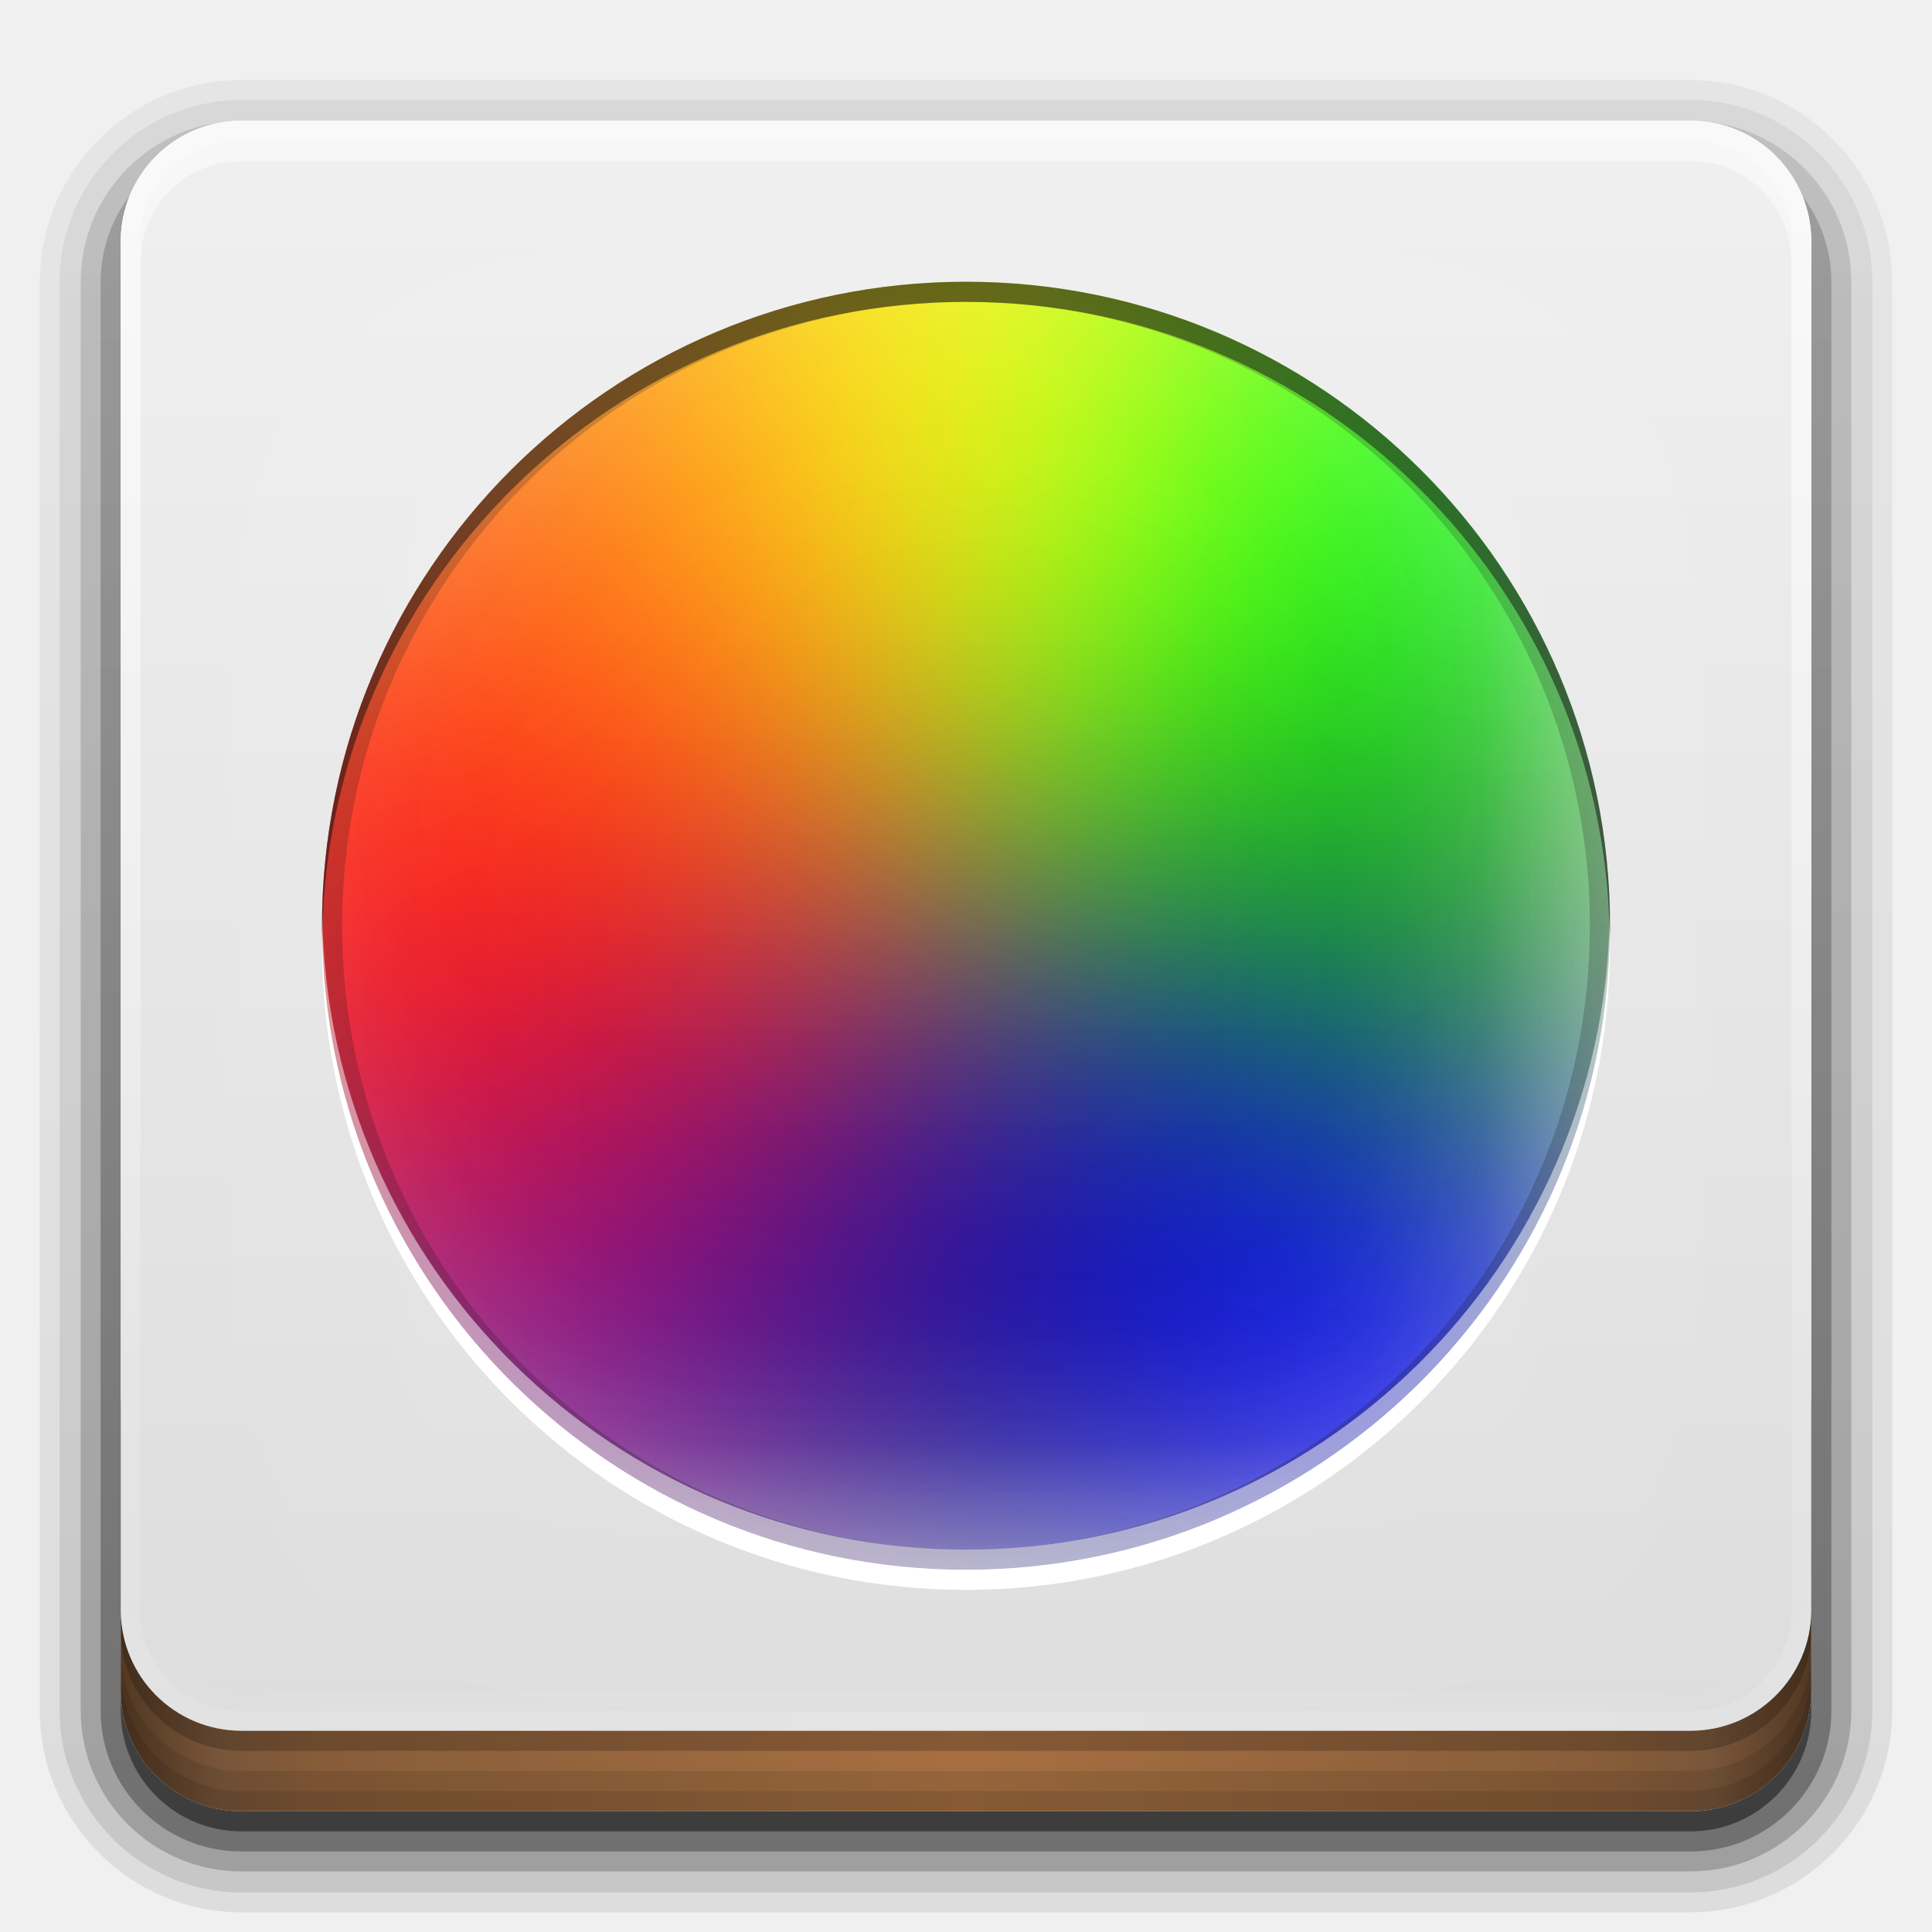
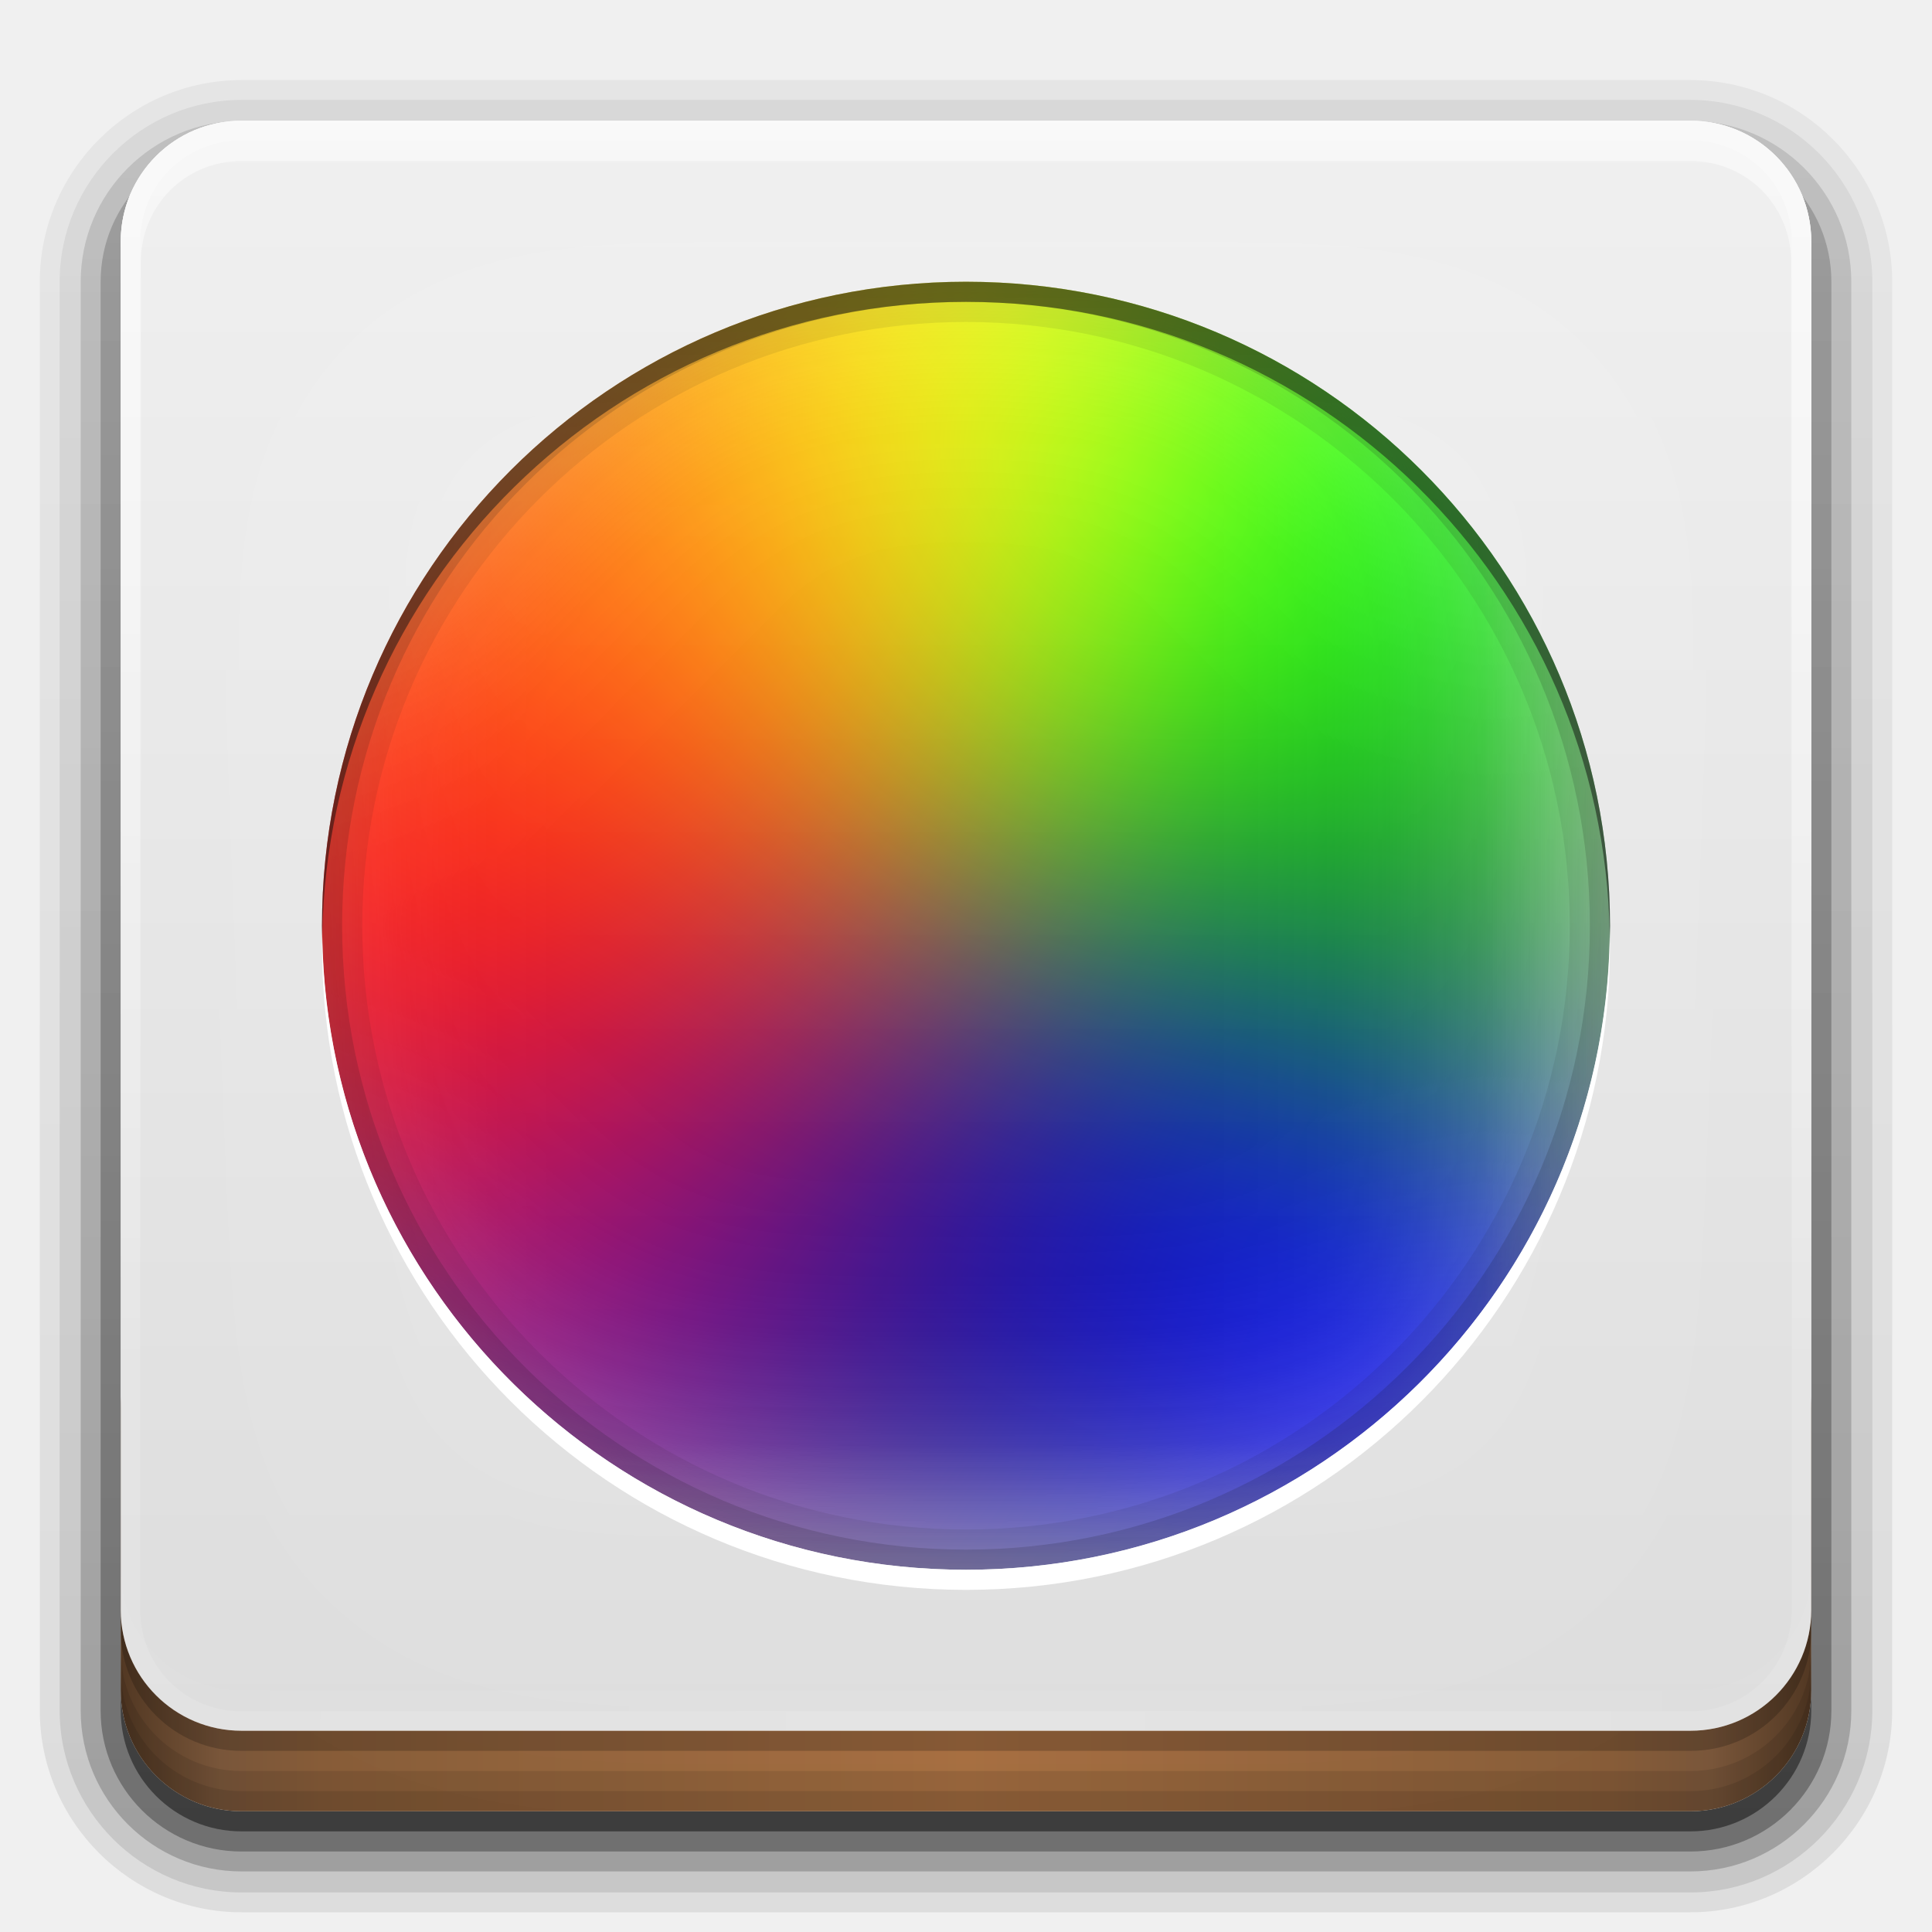
<svg xmlns="http://www.w3.org/2000/svg" xmlns:xlink="http://www.w3.org/1999/xlink" width="96" height="96" id="svg2408" version="1.0">
  <defs id="defs2410">
    <pattern xlink:href="#pattern2722" id="pattern2779" patternTransform="translate(-134.634,-37.134)" />
    <linearGradient id="linearGradient3945">
      <stop style="stop-color:#e66b19;stop-opacity:1" offset="0" id="stop3947" />
      <stop style="stop-color:#e69e19;stop-opacity:1" offset="1" id="stop3949" />
    </linearGradient>
    <linearGradient id="linearGradient3922">
      <stop style="stop-color:#323232;stop-opacity:1" offset="0" id="stop3924" />
      <stop style="stop-color:#5a5a5a;stop-opacity:1" offset="1" id="stop3926" />
    </linearGradient>
    <linearGradient id="linearGradient3889">
      <stop style="stop-color:#464646;stop-opacity:1" offset="0" id="stop3891" />
      <stop style="stop-color:#464646;stop-opacity:0" offset="1" id="stop3893" />
    </linearGradient>
    <linearGradient id="linearGradient3825">
      <stop style="stop-color:#000000;stop-opacity:1" offset="0" id="stop3827" />
      <stop id="stop3833" offset="0.6" style="stop-color:#000000;stop-opacity:1" />
      <stop style="stop-color:#000000;stop-opacity:0" offset="1" id="stop3829" />
    </linearGradient>
    <linearGradient id="ButtonShadow" gradientTransform="scale(1.005865,0.994169)" x1="45.448" y1="92.54" x2="45.448" y2="7.017" gradientUnits="userSpaceOnUse">
      <stop style="stop-color:#000000;stop-opacity:1" offset="0" id="stop3750" />
      <stop style="stop-color:#000000;stop-opacity:0.588" offset="1" id="stop3752" />
    </linearGradient>
    <linearGradient id="linearGradient3737">
      <stop style="stop-color:#ffffff;stop-opacity:1" offset="0" id="stop3739" />
      <stop style="stop-color:#ffffff;stop-opacity:0" offset="1" id="stop3741" />
    </linearGradient>
    <linearGradient id="linearGradient3700">
      <stop style="stop-color:#dcdcdc;stop-opacity:1" offset="0" id="stop3702" />
      <stop style="stop-color:#f0f0f0;stop-opacity:1" offset="1" id="stop3704" />
    </linearGradient>
    <filter id="filter3174">
      <feGaussianBlur stdDeviation="1.71" id="feGaussianBlur3176" />
    </filter>
    <linearGradient xlink:href="#linearGradient3737" id="linearGradient3188" gradientUnits="userSpaceOnUse" x1="36.357" y1="6" x2="36.357" y2="63.893" />
    <filter id="filter3794" x="-0.192" width="1.384" y="-0.192" height="1.384">
      <feGaussianBlur stdDeviation="5.28" id="feGaussianBlur3796" />
    </filter>
    <linearGradient xlink:href="#linearGradient3737" id="linearGradient3613" x1="48" y1="20.221" x2="48" y2="138.661" gradientUnits="userSpaceOnUse" />
    <radialGradient xlink:href="#linearGradient3737" id="radialGradient3619" cx="48" cy="90.172" fx="48" fy="90.172" r="42" gradientTransform="matrix(1.157313,0,0,0.9959077,-7.551021,0.1971319)" gradientUnits="userSpaceOnUse" />
    <clipPath clipPathUnits="userSpaceOnUse" id="clipPath3613">
      <rect ry="6" rx="6" y="6" x="6" height="84" width="84" id="rect3615" style="fill:#ffffff;fill-opacity:1;fill-rule:nonzero;stroke:none" />
    </clipPath>
    <linearGradient xlink:href="#linearGradient3700" id="linearGradient3617" gradientUnits="userSpaceOnUse" x1="48" y1="90" x2="48" y2="5.988" />
    <linearGradient id="ButtonShadow-0" gradientTransform="matrix(1.005865,0,0,0.994169,100,0)" x1="45.448" y1="92.54" x2="45.448" y2="7.017" gradientUnits="userSpaceOnUse">
      <stop style="stop-color:#000000;stop-opacity:1" offset="0" id="stop3750-8" />
      <stop style="stop-color:#000000;stop-opacity:0.588" offset="1" id="stop3752-5" />
    </linearGradient>
    <linearGradient xlink:href="#ButtonShadow-0" id="linearGradient3780" gradientUnits="userSpaceOnUse" gradientTransform="matrix(1.02381,0,0,1.011905,-1.142857,-98.07143)" x1="32.251" y1="6.132" x2="32.251" y2="90.239" />
    <linearGradient xlink:href="#ButtonShadow-0" id="linearGradient3772" gradientUnits="userSpaceOnUse" gradientTransform="matrix(1.02381,0,0,1.011905,-1.142857,-98.07143)" x1="32.251" y1="6.132" x2="32.251" y2="90.239" />
    <linearGradient xlink:href="#ButtonShadow-0" id="linearGradient3725" gradientUnits="userSpaceOnUse" gradientTransform="matrix(1.02381,0,0,1.011905,-1.142857,-98.07143)" x1="32.251" y1="6.132" x2="32.251" y2="90.239" />
    <linearGradient xlink:href="#ButtonShadow-0" id="linearGradient3721" gradientUnits="userSpaceOnUse" gradientTransform="translate(0,-97)" x1="32.251" y1="6.132" x2="32.251" y2="90.239" />
    <linearGradient y2="90.239" x2="32.251" y1="6.132" x1="32.251" gradientTransform="matrix(1.02381,0,0,1.011905,-1.142857,-98.07143)" gradientUnits="userSpaceOnUse" id="linearGradient3026" xlink:href="#ButtonShadow-0" />
    <linearGradient id="linearGradient3843">
      <stop style="stop-color:#523823;stop-opacity:1" offset="0" id="stop3845" />
      <stop id="stop3847" offset="0.118" style="stop-color:#79563a;stop-opacity:1" />
      <stop style="stop-color:#875c38;stop-opacity:1" offset="0.238" id="stop3849" />
      <stop style="stop-color:#a66e40;stop-opacity:1" offset="1" id="stop3851" />
    </linearGradient>
    <linearGradient y2="1033.362" x2="50" y1="1033.362" x1="8" spreadMethod="reflect" gradientTransform="translate(-2,-956.3622)" gradientUnits="userSpaceOnUse" id="linearGradient3870" xlink:href="#linearGradient3843" />
    <linearGradient xlink:href="#linearGradient3700" id="linearGradient3617-0" gradientUnits="userSpaceOnUse" x1="48" y1="90" x2="48" y2="5.988" />
    <linearGradient id="linearGradient3700-6">
      <stop style="stop-color:#2276c5;stop-opacity:1" offset="0" id="stop3702-2" />
      <stop style="stop-color:#68baf4;stop-opacity:1" offset="1" id="stop3704-6" />
    </linearGradient>
    <linearGradient id="linearGradient4367">
      <stop style="stop-color:#ffffff;stop-opacity:0.718" offset="0" id="stop4369" />
      <stop style="stop-color:#ffffff;stop-opacity:1" offset="1" id="stop4371" />
    </linearGradient>
    <linearGradient xlink:href="#linearGradient3737" id="linearGradient4390" x1="48" y1="88" x2="48" y2="-40" gradientUnits="userSpaceOnUse" gradientTransform="matrix(1,0,0,-1,0,92)" />
    <linearGradient xlink:href="#linearGradient3737" id="linearGradient4429" x1="48" y1="82" x2="112.124" y2="82.455" gradientUnits="userSpaceOnUse" spreadMethod="reflect" />
    <linearGradient xlink:href="#linearGradient3737" id="linearGradient3188-4" gradientUnits="userSpaceOnUse" x1="36.357" y1="6" x2="36.357" y2="63.893" />
    <filter style="color-interpolation-filters:sRGB" id="filter2718" x="-0.264" width="1.528" y="-0.264" height="1.528">
      <feGaussianBlur stdDeviation="7.04" id="feGaussianBlur2720" />
    </filter>
    <pattern patternUnits="userSpaceOnUse" width="123.768" height="123.768" patternTransform="translate(-13.884,-15.884)" id="pattern2722">
      <g transform="matrix(1.265625,0,0,1.265625,1.133999,3.665249)" id="g985" style="display:inline;stroke-width:0.79;filter:url(#filter2718)">
        <path style="opacity:1;fill:#ffff00;fill-opacity:1;stroke-width:0.788" d="M 34.565,14.18 61,14 48,46 Z" id="path916" transform="matrix(1.002446,0.0060198,-0.0060198,1.002446,0.1595268,-0.4014429)" />
        <path id="path919" d="M 61.224,14 79.978,32.724 48,46 Z" style="opacity:1;fill:#00ff00;fill-opacity:1;stroke-width:0.79" />
        <path style="opacity:1;fill:#008000;fill-opacity:1;stroke-width:0.79" d="m 79.978,32.724 0.021,26.501 L 48,46 Z" id="path929" />
        <path id="path935" d="M 80,59.224 61.276,77.978 48,46 Z" style="opacity:1;fill:#0000ff;fill-opacity:1;stroke-width:0.79" />
        <path style="opacity:1;fill:#000080;fill-opacity:1;stroke-width:0.79" d="m 61.276,77.978 -26.501,0.021 L 48,46 Z" id="path941" />
        <path id="path947" d="M 34.776,78 16.022,59.276 48,46 Z" style="opacity:1;fill:#800080;fill-opacity:1;stroke-width:0.79" />
        <path style="opacity:1;fill:#ff0000;fill-opacity:1;stroke-width:0.79" d="m 16.022,59.276 -0.021,-26.501 32,13.224 z" id="path953" />
        <path id="path959" d="M 16,32.776 34.724,14.022 48,46 Z" style="opacity:1;fill:#ff6600;fill-opacity:1;stroke-width:0.79" />
      </g>
    </pattern>
    <filter style="color-interpolation-filters:sRGB" id="filter2893" x="-0.156" width="1.312" y="-0.156" height="1.312">
      <feGaussianBlur stdDeviation="4.16" id="feGaussianBlur2895" />
    </filter>
    <pattern patternUnits="userSpaceOnUse" width="83.968" height="83.968" patternTransform="translate(6.016,4.016)" id="pattern2897">
      <path id="path2796" d="m 41.984,9.984 c -17.673,0 -32,14.327 -32,32 0,17.673 14.327,32 32,32 17.673,0 32,-14.327 32,-32 0,-17.673 -14.327,-32 -32,-32 z m 0,6.541 c 14.061,0 25.459,11.398 25.459,25.459 0,14.061 -11.398,25.459 -25.459,25.459 -14.061,0 -25.459,-11.398 -25.459,-25.459 0,-14.061 11.398,-25.459 25.459,-25.459 z" style="display:inline;opacity:0.5;fill:#000000;fill-opacity:1;stroke-width:1;filter:url(#filter2893)" />
    </pattern>
  </defs>
  <g id="layer2" style="display:none">
    <rect style="opacity:0.9;fill:url(#ButtonShadow);fill-opacity:1;fill-rule:nonzero;stroke:none;filter:url(#filter3174)" id="rect3745" width="86" height="85" x="5" y="7" rx="6" ry="6" />
  </g>
  <g id="layer3" style="display:inline">
    <path style="display:inline;opacity:0.08;fill:url(#linearGradient3026);fill-opacity:1;fill-rule:nonzero;stroke:none" id="path3786" d="M 12,-95.021 C 6.489,-95.021 1.979,-90.511 1.979,-85 v 71 c 0,5.511 4.51,10.021 10.021,10.021 h 72 c 5.511,0 10.021,-4.51 10.021,-10.021 v -71 c 0,-5.511 -4.51,-10.021 -10.021,-10.021 z" transform="scale(1,-1)" />
    <path style="display:inline;opacity:0.1;fill:url(#linearGradient3780);fill-opacity:1;fill-rule:nonzero;stroke:none" id="path3778" d="m 12,-94.035 c -4.972,0 -9.035,4.064 -9.035,9.035 v 71 c 0,4.972 4.064,9.035 9.035,9.035 h 72 c 4.972,0 9.035,-4.064 9.035,-9.035 v -71 c 0,-4.972 -4.064,-9.035 -9.035,-9.035 z" transform="scale(1,-1)" />
    <path style="display:inline;opacity:0.2;fill:url(#linearGradient3772);fill-opacity:1;fill-rule:nonzero;stroke:none" id="path3770" d="m 12,-92.99 c -4.409,0 -7.99,3.581 -7.99,7.99 v 71 c 0,4.409 3.581,7.99 7.99,7.99 h 72 c 4.409,0 7.99,-3.581 7.99,-7.99 v -71 c 0,-4.409 -3.581,-7.99 -7.99,-7.99 z" transform="scale(1,-1)" />
    <rect style="display:inline;opacity:0.3;fill:url(#linearGradient3725);fill-opacity:1;fill-rule:nonzero;stroke:none" id="rect3723" width="86" height="85" x="5" y="-92" rx="7" ry="7" transform="scale(1,-1)" />
    <rect transform="scale(1,-1)" ry="6" rx="6" y="-91" x="6" height="84" width="84" id="rect3716" style="display:inline;opacity:0.45;fill:url(#linearGradient3721);fill-opacity:1;fill-rule:nonzero;stroke:none" />
  </g>
  <g id="layer1" style="display:inline">
    <rect style="fill:url(#linearGradient3617);fill-opacity:1;fill-rule:nonzero;stroke:none" id="rect2419" width="84" height="84" x="6" y="6" rx="6" ry="6" />
    <path style="opacity:0.5;fill:url(#linearGradient3188);fill-opacity:1;fill-rule:nonzero;stroke:none" d="M 12,6 C 8.676,6 6,8.676 6,12 v 2 68 2 c 0,0.335 0.041,0.651 0.094,0.969 0.049,0.296 0.097,0.597 0.188,0.875 0.01,0.03 0.021,0.064 0.031,0.094 0.099,0.288 0.235,0.547 0.375,0.812 0.145,0.274 0.316,0.536 0.5,0.781 0.184,0.246 0.374,0.473 0.594,0.688 0.44,0.428 0.943,0.815 1.5,1.094 0.279,0.14 0.573,0.247 0.875,0.344 -0.256,-0.1 -0.487,-0.236 -0.719,-0.375 -0.007,-0.004 -0.024,0.004 -0.031,0 -0.032,-0.019 -0.062,-0.043 -0.094,-0.062 -0.12,-0.077 -0.231,-0.164 -0.344,-0.25 -0.106,-0.081 -0.213,-0.161 -0.312,-0.25 C 8.478,88.557 8.309,88.373 8.156,88.188 8.049,88.057 7.938,87.922 7.844,87.781 7.819,87.743 7.805,87.695 7.781,87.656 7.716,87.553 7.651,87.452 7.594,87.344 7.493,87.149 7.388,86.928 7.312,86.719 7.305,86.697 7.289,86.678 7.281,86.656 7.249,86.564 7.245,86.469 7.219,86.375 7.188,86.268 7.148,86.172 7.125,86.062 7.052,85.721 7,85.364 7,85 V 83 15 13 C 7,10.218 9.218,8 12,8 h 2 68 2 c 2.782,0 5,2.218 5,5 v 2 68 2 c 0,0.364 -0.052,0.721 -0.125,1.062 -0.044,0.207 -0.088,0.398 -0.156,0.594 -0.008,0.022 -0.023,0.041 -0.031,0.062 -0.063,0.174 -0.138,0.367 -0.219,0.531 -0.042,0.083 -0.079,0.17 -0.125,0.25 -0.055,0.097 -0.127,0.188 -0.188,0.281 -0.094,0.141 -0.205,0.276 -0.312,0.406 -0.143,0.174 -0.303,0.347 -0.469,0.5 -0.011,0.01 -0.02,0.021 -0.031,0.031 -0.138,0.126 -0.285,0.234 -0.438,0.344 -0.103,0.073 -0.204,0.153 -0.312,0.219 -0.007,0.004 -0.024,-0.004 -0.031,0 -0.232,0.139 -0.463,0.275 -0.719,0.375 0.302,-0.097 0.596,-0.204 0.875,-0.344 0.557,-0.279 1.06,-0.666 1.5,-1.094 0.22,-0.214 0.409,-0.442 0.594,-0.688 0.184,-0.246 0.355,-0.508 0.5,-0.781 0.14,-0.265 0.276,-0.525 0.375,-0.812 0.01,-0.031 0.021,-0.063 0.031,-0.094 0.09,-0.278 0.139,-0.579 0.188,-0.875 C 89.959,84.651 90,84.335 90,84 V 82 14 12 C 90,8.676 87.324,6 84,6 Z" id="rect3728" />
    <path id="path3615" d="M 12,90 C 8.676,90 6,87.324 6,84 V 82 14 12 c 0,-0.335 0.041,-0.651 0.094,-0.969 0.049,-0.296 0.097,-0.597 0.188,-0.875 C 6.291,10.126 6.302,10.093 6.312,10.062 6.411,9.775 6.547,9.515 6.688,9.25 6.832,8.976 7.003,8.714 7.188,8.469 7.372,8.223 7.561,7.995 7.781,7.781 8.221,7.353 8.724,6.967 9.281,6.688 9.56,6.548 9.855,6.441 10.156,6.344 9.9,6.444 9.67,6.58 9.438,6.719 c -0.007,0.004 -0.024,-0.004 -0.031,0 -0.032,0.019 -0.062,0.043 -0.094,0.062 -0.12,0.077 -0.231,0.164 -0.344,0.25 -0.106,0.081 -0.213,0.161 -0.312,0.25 C 8.478,7.443 8.309,7.627 8.156,7.812 8.049,7.943 7.938,8.078 7.844,8.219 7.819,8.257 7.805,8.305 7.781,8.344 7.716,8.447 7.651,8.548 7.594,8.656 7.493,8.851 7.388,9.072 7.312,9.281 7.305,9.303 7.289,9.322 7.281,9.344 7.249,9.436 7.245,9.531 7.219,9.625 7.188,9.732 7.148,9.828 7.125,9.938 7.052,10.279 7,10.636 7,11 v 2 68 2 c 0,2.782 2.218,5 5,5 h 2 68 2 c 2.782,0 5,-2.218 5,-5 V 81 13 11 C 89,10.636 88.948,10.279 88.875,9.938 88.831,9.731 88.787,9.54 88.719,9.344 88.711,9.322 88.695,9.303 88.688,9.281 88.625,9.108 88.549,8.914 88.469,8.75 88.427,8.667 88.39,8.58 88.344,8.5 88.289,8.403 88.217,8.312 88.156,8.219 88.062,8.078 87.951,7.943 87.844,7.812 87.701,7.638 87.541,7.466 87.375,7.312 87.364,7.302 87.355,7.291 87.344,7.281 87.205,7.156 87.059,7.047 86.906,6.938 86.804,6.864 86.702,6.784 86.594,6.719 c -0.007,-0.004 -0.024,0.004 -0.031,0 -0.232,-0.139 -0.463,-0.275 -0.719,-0.375 0.302,0.097 0.596,0.204 0.875,0.344 0.557,0.279 1.06,0.666 1.5,1.094 0.22,0.214 0.409,0.442 0.594,0.688 0.184,0.246 0.355,0.508 0.5,0.781 0.14,0.265 0.276,0.525 0.375,0.812 0.01,0.031 0.021,0.063 0.031,0.094 0.09,0.278 0.139,0.579 0.188,0.875 C 89.959,11.349 90,11.665 90,12 v 2 68 2 c 0,3.324 -2.676,6 -6,6 z" style="opacity:0.2;fill:url(#radialGradient3619);fill-opacity:1;fill-rule:nonzero;stroke:none" />
  </g>
  <g id="layer6" style="display:inline">
    <rect ry="6" rx="6" y="64" x="6" height="26" width="84" id="rect2841" style="color:#000000;display:inline;overflow:visible;visibility:visible;fill:url(#linearGradient3870);fill-opacity:1;fill-rule:nonzero;stroke:none;stroke-width:1.5;marker:none;enable-background:accumulate" />
    <path style="color:#000000;display:inline;overflow:visible;visibility:visible;opacity:0.1;fill:#000000;fill-opacity:1;fill-rule:nonzero;stroke:none;stroke-width:1.5;marker:none;enable-background:accumulate" d="m 6,82 v 2 c 0,3.324 2.676,6 6,6 h 72 c 3.324,0 6,-2.676 6,-6 v -2 c 0,3.324 -2.676,6 -6,6 H 12 C 8.676,88 6,85.324 6,82 Z" id="rect4345" />
    <path style="color:#000000;display:inline;overflow:visible;visibility:visible;opacity:0.1;fill:#000000;fill-opacity:1;fill-rule:nonzero;stroke:none;stroke-width:1.5;marker:none;enable-background:accumulate" d="m 6,83 v 1 c 0,3.324 2.676,6 6,6 h 72 c 3.324,0 6,-2.676 6,-6 v -1 c 0,3.324 -2.676,6 -6,6 H 12 C 8.676,89 6,86.324 6,83 Z" id="rect4336" />
    <path id="path4412" d="m 6,80 v 1 c 0,3.324 2.676,6 6,6 h 72 c 3.324,0 6,-2.676 6,-6 v -1 c 0,3.324 -2.676,6 -6,6 H 12 C 8.676,86 6,83.324 6,80 Z" style="display:inline;opacity:0.2;fill:#000000;fill-opacity:1;fill-rule:nonzero;stroke:none" />
  </g>
  <g id="layer7" style="display:inline">
    <rect style="display:inline;fill:url(#linearGradient3617-0);fill-opacity:1;fill-rule:nonzero;stroke:none" id="rect2419-1" width="84" height="80" x="6" y="6" rx="6" ry="6" />
    <path style="display:inline;opacity:0.3;fill:url(#linearGradient4390);fill-opacity:1;fill-rule:nonzero;stroke:none" d="M 12,86 C 8.676,86 6,83.324 6,80 V 12 C 6,8.676 8.676,6 12,6 h 72 c 3.324,0 6,2.676 6,6 v 68 c 0,3.324 -2.676,6 -6,6 z m 0,-0.969 h 72 c 2.805,0 5.031,-2.226 5.031,-5.031 V 12 C 89.031,9.195 86.805,6.969 84,6.969 H 12 C 9.195,6.969 6.969,9.195 6.969,12 v 68 c 0,2.805 2.226,5.031 5.031,5.031 z" id="rect4377" />
    <path style="display:inline;opacity:0.1;fill:url(#linearGradient4429);fill-opacity:1;fill-rule:nonzero;stroke:none" d="m 6,78 v 2 c 0,3.324 2.676,6 6,6 h 72 c 3.324,0 6,-2.676 6,-6 v -2 c 0,3.324 -2.676,6 -6,6 H 12 C 8.676,84 6,81.324 6,78 Z" id="rect4414" />
    <path style="display:inline;opacity:0.5;fill:url(#linearGradient3188-4);fill-opacity:1;fill-rule:nonzero;stroke:none" d="M 12,6 C 8.676,6 6,8.676 6,12 v 2 68 2 c 0,0.335 0.041,0.651 0.094,0.969 0.049,0.296 0.097,0.597 0.188,0.875 0.01,0.03 0.021,0.064 0.031,0.094 0.099,0.288 0.235,0.547 0.375,0.812 0.145,0.274 0.316,0.536 0.5,0.781 0.184,0.246 0.374,0.473 0.594,0.688 0.44,0.428 0.943,0.815 1.5,1.094 0.279,0.14 0.573,0.247 0.875,0.344 -0.256,-0.1 -0.487,-0.236 -0.719,-0.375 -0.007,-0.004 -0.024,0.004 -0.031,0 -0.032,-0.019 -0.062,-0.043 -0.094,-0.062 -0.12,-0.077 -0.231,-0.164 -0.344,-0.25 -0.106,-0.081 -0.213,-0.161 -0.312,-0.25 C 8.478,88.557 8.309,88.373 8.156,88.188 8.049,88.057 7.938,87.922 7.844,87.781 7.819,87.743 7.805,87.695 7.781,87.656 7.716,87.553 7.651,87.452 7.594,87.344 7.493,87.149 7.388,86.928 7.312,86.719 7.305,86.697 7.289,86.678 7.281,86.656 7.249,86.564 7.245,86.469 7.219,86.375 7.188,86.268 7.148,86.172 7.125,86.062 7.052,85.721 7,85.364 7,85 V 83 15 13 C 7,10.218 9.218,8 12,8 h 2 68 2 c 2.782,0 5,2.218 5,5 v 2 68 2 c 0,0.364 -0.052,0.721 -0.125,1.062 -0.044,0.207 -0.088,0.398 -0.156,0.594 -0.008,0.022 -0.023,0.041 -0.031,0.062 -0.063,0.174 -0.138,0.367 -0.219,0.531 -0.042,0.083 -0.079,0.17 -0.125,0.25 -0.055,0.097 -0.127,0.188 -0.188,0.281 -0.094,0.141 -0.205,0.276 -0.312,0.406 -0.143,0.174 -0.303,0.347 -0.469,0.5 -0.011,0.01 -0.02,0.021 -0.031,0.031 -0.138,0.126 -0.285,0.234 -0.438,0.344 -0.103,0.073 -0.204,0.153 -0.312,0.219 -0.007,0.004 -0.024,-0.004 -0.031,0 -0.232,0.139 -0.463,0.275 -0.719,0.375 0.302,-0.097 0.596,-0.204 0.875,-0.344 0.557,-0.279 1.06,-0.666 1.5,-1.094 0.22,-0.214 0.409,-0.442 0.594,-0.688 0.184,-0.246 0.355,-0.508 0.5,-0.781 0.14,-0.265 0.276,-0.525 0.375,-0.812 0.01,-0.031 0.021,-0.063 0.031,-0.094 0.09,-0.278 0.139,-0.579 0.188,-0.875 C 89.959,84.651 90,84.335 90,84 V 82 14 12 C 90,8.676 87.324,6 84,6 Z" id="rect3728-0" />
  </g>
  <g id="layer4" style="display:inline">
    <rect style="fill:url(#pattern2779);stroke:none" width="123.768" height="123.768" x="-134.634" y="-37.134" id="rect2733" />
    <path style="display:inline;opacity:1;fill:url(#pattern2722);fill-opacity:1.0;stroke-width:1" d="M 48,14 C 30.327,14 16,28.327 16,46 16,63.673 30.327,78 48,78 65.673,78 80,63.673 80,46 80,28.327 65.673,14 48,14 Z" id="path904" />
-     <path style="display:inline;opacity:0.2;fill:#000000;fill-opacity:1;stroke-width:1" d="M 48 14 C 30.327 14 16 28.327 16 46 C 16 63.673 30.327 78 48 78 C 65.673 78 80 63.673 80 46 C 80 28.327 65.673 14 48 14 z M 48 15 C 65.121 15 79 28.879 79 46 C 79 63.121 65.121 77 48 77 C 30.879 77 17 63.121 17 46 C 17 28.879 30.879 15 48 15 z " id="path2933" />
+     <path style="display:inline;opacity:0.08;fill:#000000;fill-opacity:1;stroke-width:1" d="M 48 14 C 30.327 14 16 28.327 16 46 C 16 63.673 30.327 78 48 78 C 65.673 78 80 63.673 80 46 C 80 28.327 65.673 14 48 14 z M 48 16 C 64.569 16 78 29.431 78 46 C 78 62.569 64.569 76 48 76 C 31.431 76 18 62.569 18 46 C 18 29.431 31.431 16 48 16 z " id="path1633" />
+     <path style="display:inline;opacity:0.15;fill:#000000;fill-opacity:1;stroke-width:1" d="M 48 14 C 30.327 14 16 28.327 16 46 C 16 63.673 30.327 78 48 78 C 65.673 78 80 63.673 80 46 C 80 28.327 65.673 14 48 14 z M 48 15 C 65.121 15 79 28.879 79 46 C 79 63.121 65.121 77 48 77 C 30.879 77 17 63.121 17 46 C 17 28.879 30.879 15 48 15 z " id="path2933" />
    <path style="display:inline;opacity:0.5;fill:#000000;fill-opacity:1;stroke-width:1" d="m 48,14 c -17.673,0 -32,14.327 -32,32 0,0.168 0.009,0.333 0.012,0.5 C 16.28,29.058 30.495,15 48,15 65.505,15 79.72,29.058 79.988,46.5 79.991,46.333 80,46.168 80,46 80,28.327 65.673,14 48,14 Z" id="path2783" />
-     <path style="display:inline;opacity:0.5;fill:#ffffff;fill-opacity:1;stroke-width:1" d="M 16.012,45.5 C 16.009,45.667 16,45.832 16,46 16,63.673 30.327,78 48,78 65.673,78 80,63.673 80,46 80,45.832 79.991,45.667 79.988,45.5 79.72,62.942 65.505,77 48,77 30.495,77 16.28,62.942 16.012,45.5 Z" id="path2790" />
    <path id="path2929" d="M 16.012,46.5 C 16.009,46.667 16,46.832 16,47 16,64.673 30.327,79 48,79 65.673,79 80,64.673 80,47 80,46.832 79.991,46.667 79.988,46.5 79.72,63.942 65.505,78 48,78 30.495,78 16.28,63.942 16.012,46.5 Z" style="display:inline;opacity:1;fill:#ffffff;fill-opacity:1;stroke-width:1" />
  </g>
  <g id="layer5" style="display:inline">
    <rect style="opacity:0.1;fill:url(#linearGradient3613);fill-opacity:1;fill-rule:nonzero;stroke:#ffffff;stroke-width:0.5;stroke-linecap:round;stroke-linejoin:miter;stroke-miterlimit:4;stroke-dasharray:none;stroke-dashoffset:0;stroke-opacity:1;filter:url(#filter3794)" id="rect3171" width="66" height="66" x="15" y="15" rx="12" ry="12" clip-path="url(#clipPath3613)" />
  </g>
</svg>
